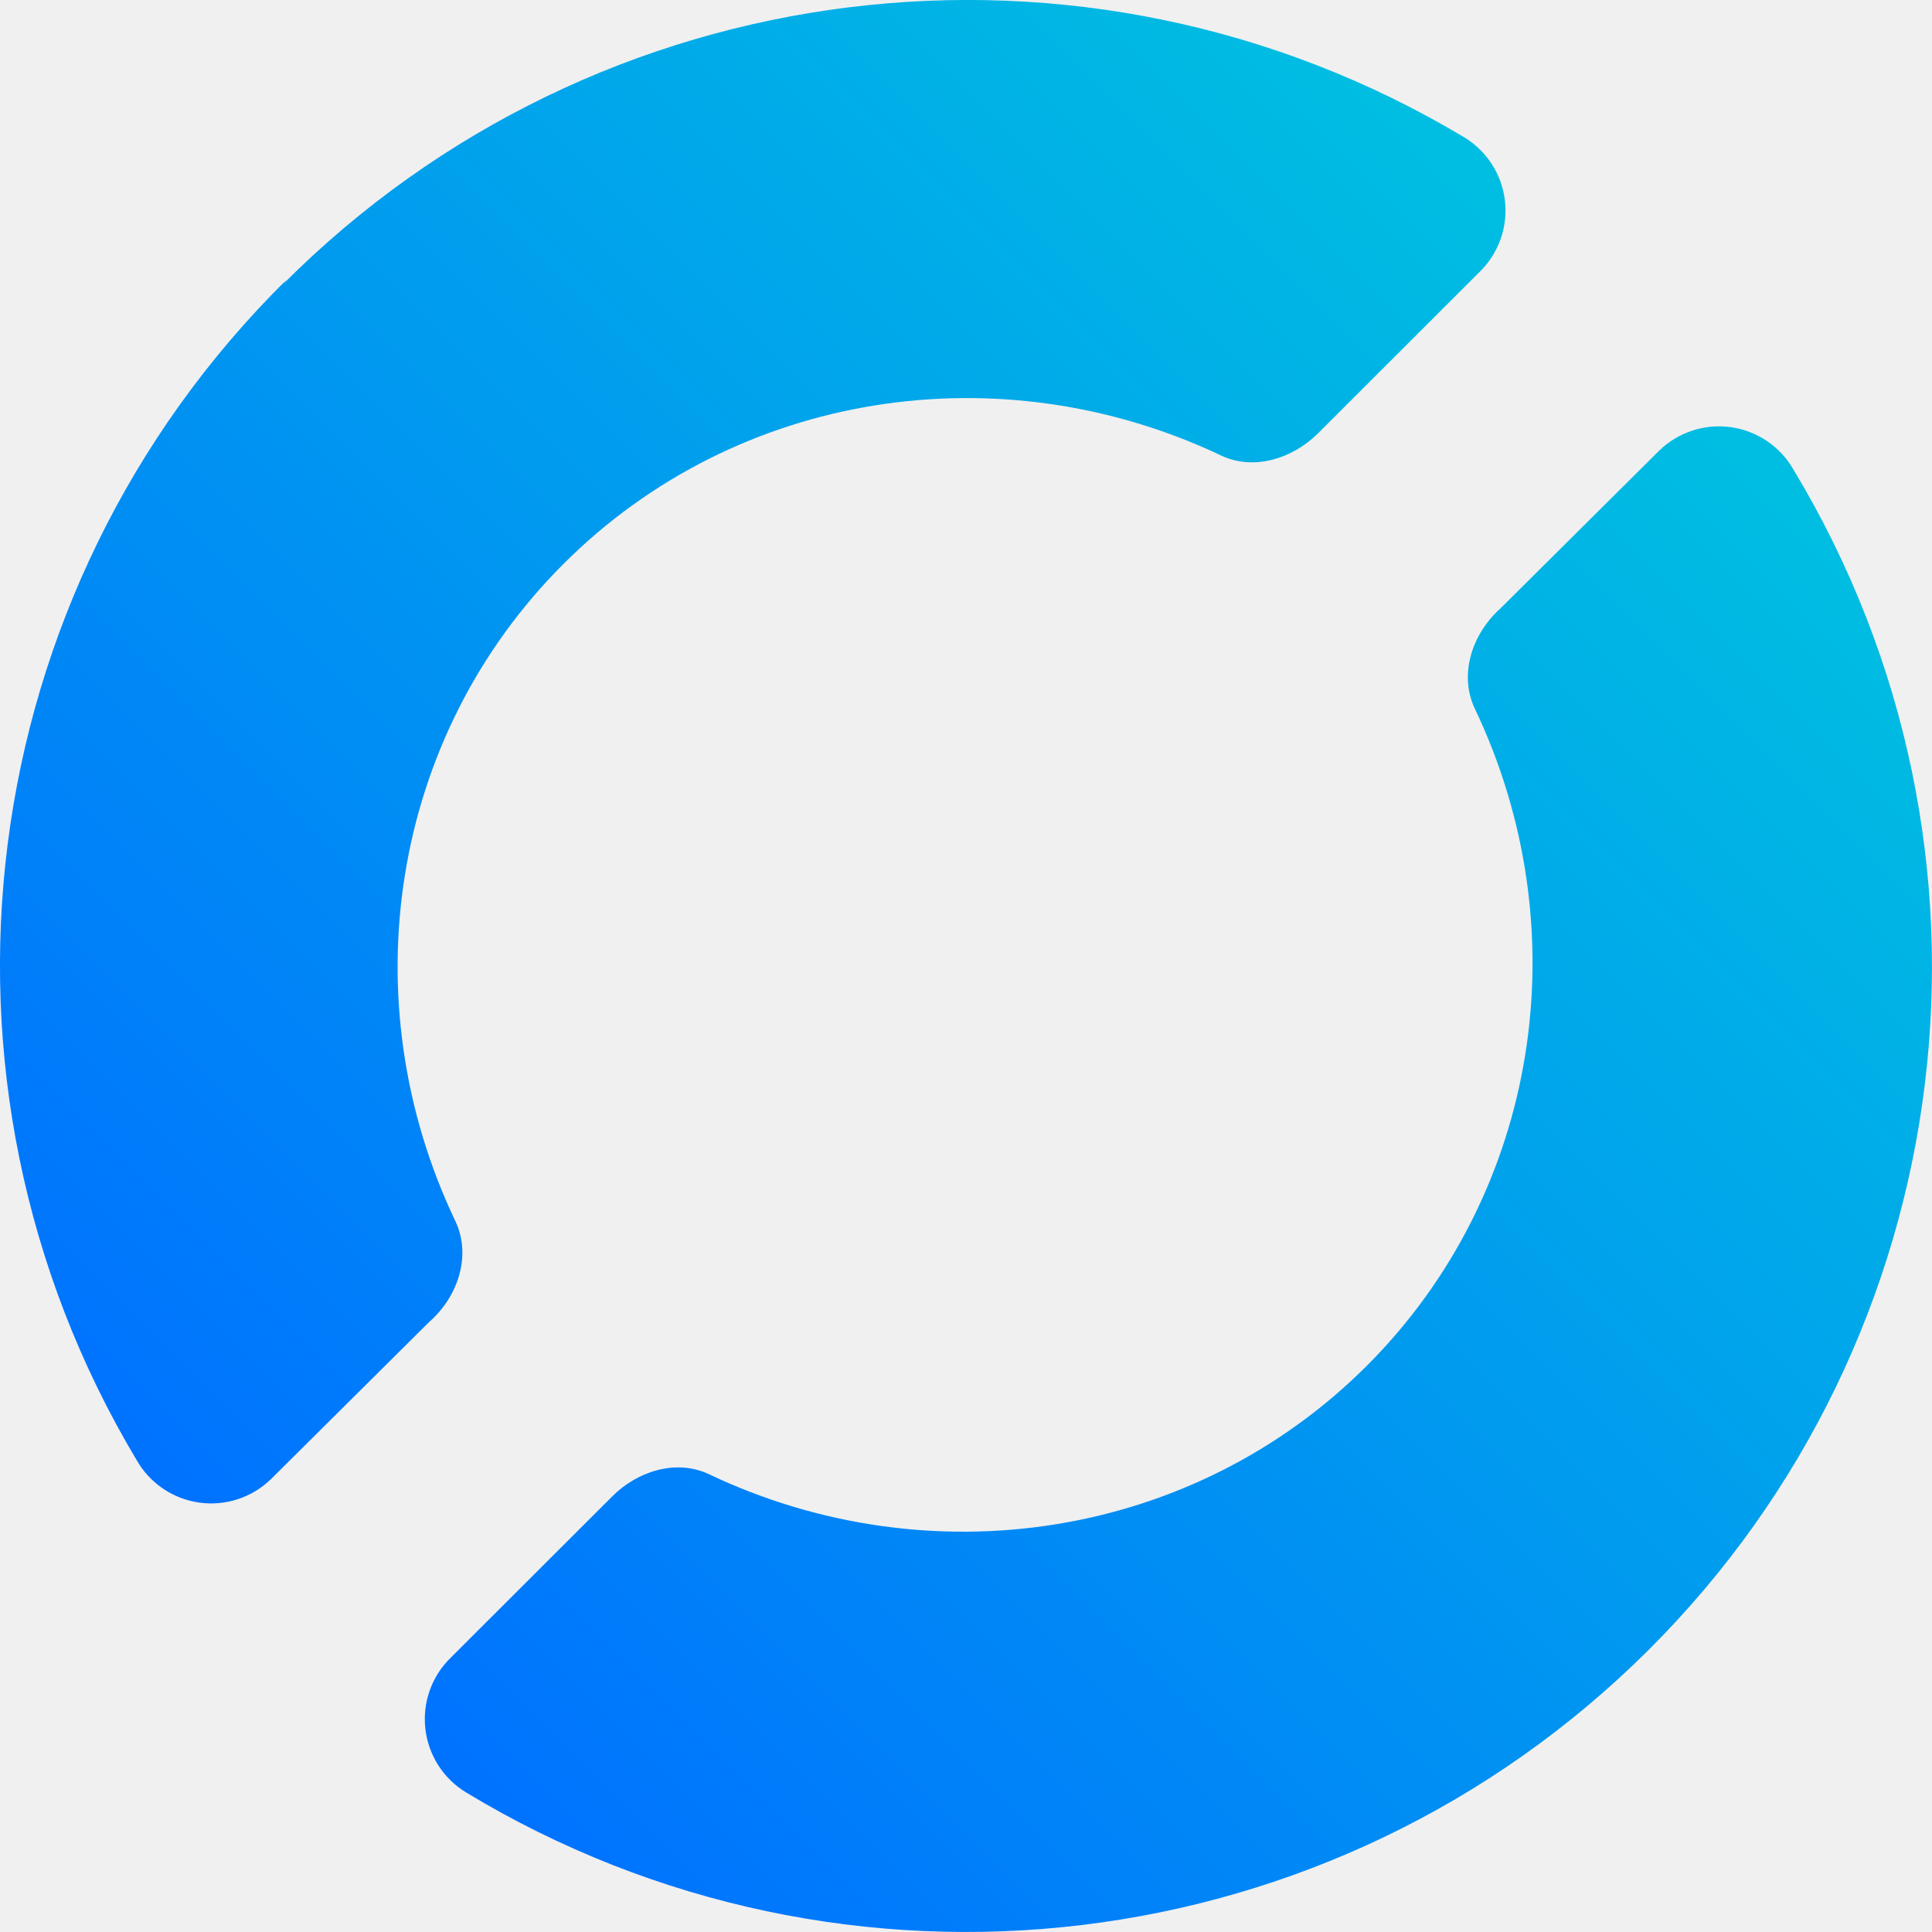
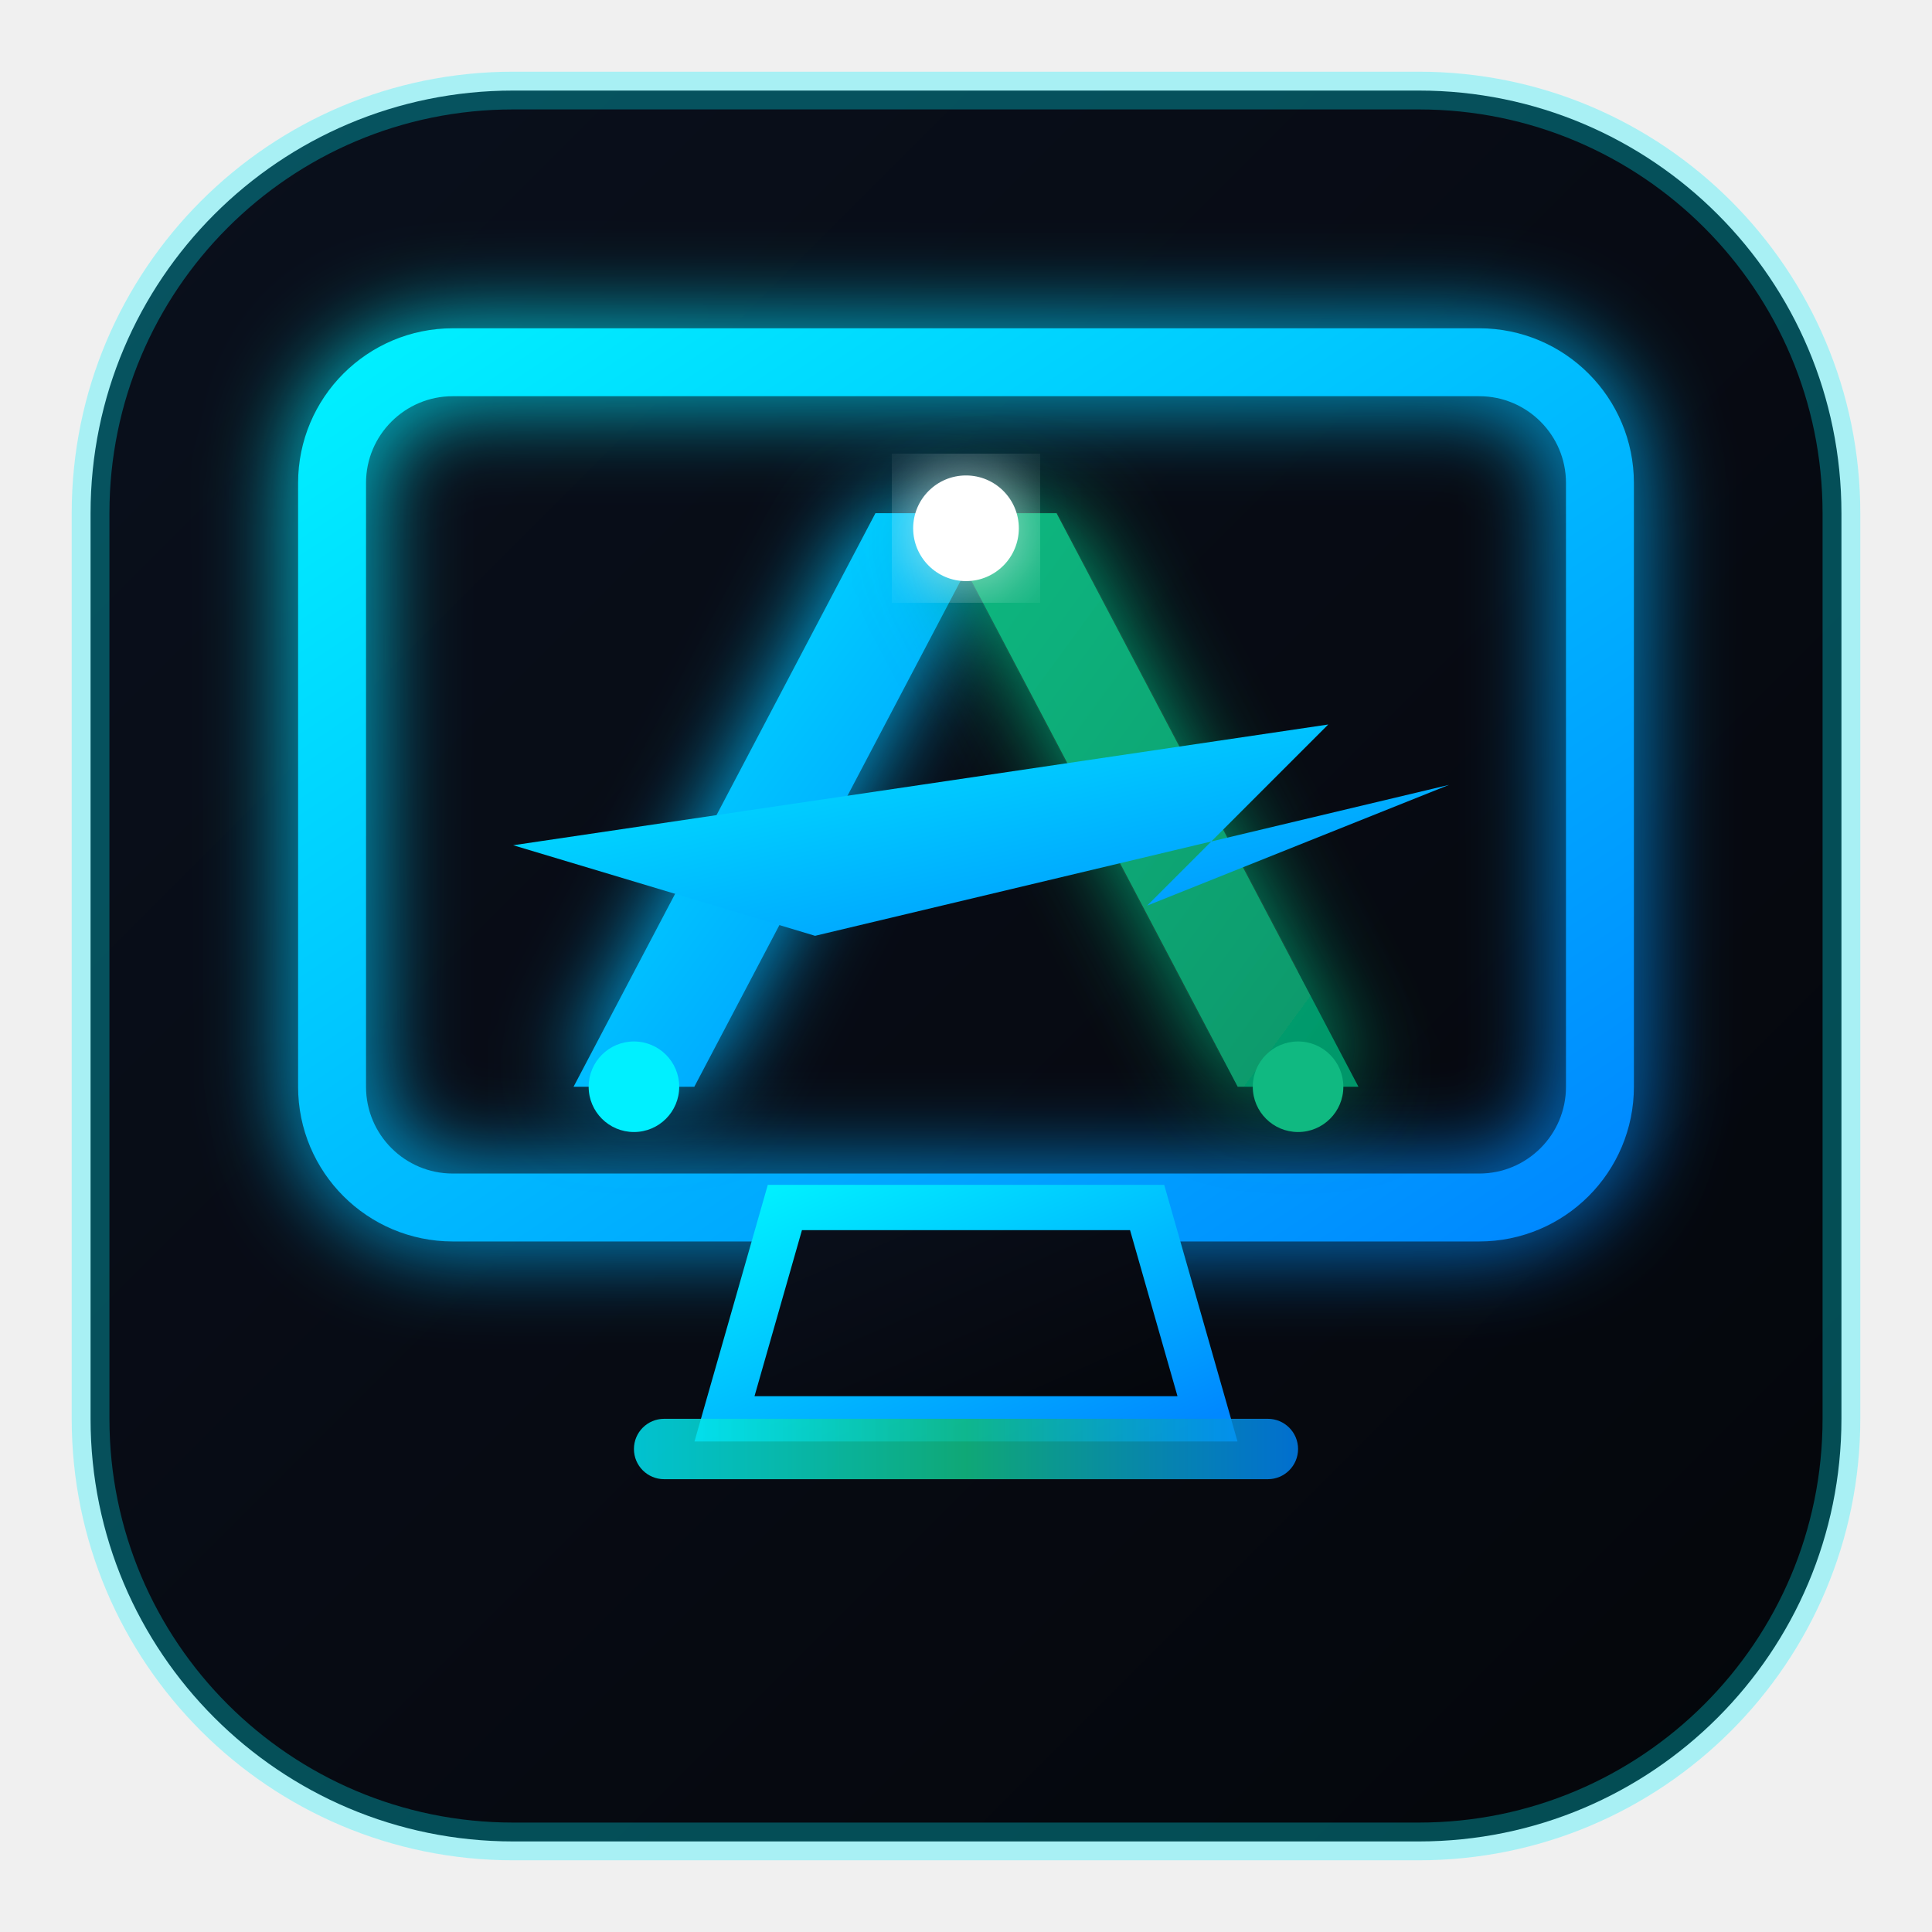
- <svg xmlns="http://www.w3.org/2000/svg" xmlns:xlink="http://www.w3.org/1999/xlink" xml:space="preserve" width="26" height="26" style="isolation:isolate" viewBox="66.993 897.484 26 26">
+ <svg xmlns="http://www.w3.org/2000/svg" viewBox="0 0 128 128" width="128" height="128">
  <defs>
-     <linearGradient xlink:href="#a" id="b" x1=".148" x2=".845" y1=".851" y2=".154" gradientTransform="matrix(26.00048 0 0 25.99935 66.993 897.485)" gradientUnits="userSpaceOnUse" />
+     <linearGradient id="bgGrad" x1="0%" y1="0%" x2="100%" y2="100%">
+       <stop offset="0%" stop-color="#0a101d" />
+       <stop offset="100%" stop-color="#04060a" />
+     </linearGradient>
+     <linearGradient id="cyanGrad" x1="0%" y1="0%" x2="100%" y2="100%">
+       <stop offset="0%" stop-color="#00F0FF" />
+       <stop offset="100%" stop-color="#0088FF" />
+     </linearGradient>
+     <linearGradient id="emeraldGrad" x1="0%" y1="0%" x2="100%" y2="100%">
+       <stop offset="0%" stop-color="#10B981" />
+       <stop offset="100%" stop-color="#059669" />
+     </linearGradient>
+     <linearGradient id="screenBeam" x1="0%" y1="50%" x2="100%" y2="50%">
+       <stop offset="0%" stop-color="#00F0FF" stop-opacity="0.8" />
+       <stop offset="50%" stop-color="#10B981" stop-opacity="0.9" />
+       <stop offset="100%" stop-color="#0088FF" stop-opacity="0.8" />
+     </linearGradient>
+     <filter id="neonGlow" x="-20%" y="-20%" width="140%" height="140%">
+       <feGaussianBlur stdDeviation="3" result="blur" />
+       <feMerge>
+         <feMergeNode in="blur" />
+         <feMergeNode in="SourceGraphic" />
+       </feMerge>
+     </filter>
  </defs>
-   <linearGradient id="a" x1=".148" x2=".845" y1=".851" y2=".154" gradientTransform="matrix(26.301 0 0 26.331 90.674 911.757)" gradientUnits="userSpaceOnUse">
-     <stop offset="0" stop-color="#004ba6" style="stop-color:#0071ff;stop-opacity:1" />
-     <stop offset="1" stop-color="#00bfe1" style="stop-color:#00bfe1;stop-opacity:1" />
-   </linearGradient>
-   <path fill="url(#a)" d="m89.318 903.552-2.135 2.122c-.376.337-.558.879-.347 1.337 1.422 2.976.882 6.524-1.452 8.856-2.335 2.331-5.887 2.87-8.866 1.449-.439-.197-.954-.03-1.292.312l-2.17 2.167a1.154 1.154 0 0 0 .208 1.81 13.005 13.005 0 0 0 15.91-1.912 12.97 12.97 0 0 0 1.956-15.887 1.154 1.154 0 0 0-1.812-.254zm-18.467-2.305a12.969 12.969 0 0 0-2.02 15.885 1.154 1.154 0 0 0 1.812.254l2.124-2.11c.385-.336.572-.884.359-1.348-1.423-2.976-.884-6.524 1.451-8.856 2.334-2.332 5.887-2.871 8.866-1.45.434.194.942.033 1.281-.3l2.182-2.18a1.152 1.152 0 0 0-.208-1.81 13.009 13.009 0 0 0-15.893 1.973z" style="fill:url(#b);stroke-width:.988" />
+   <rect x="6" y="6" width="116" height="116" rx="28" fill="url(#bgGrad)" stroke="rgba(0,240,255,0.3)" stroke-width="2.5" />
+   <rect x="22" y="24" width="84" height="56" rx="8" fill="none" stroke="url(#cyanGrad)" stroke-width="4.5" filter="url(#neonGlow)" />
+   <path d="M52 80 L48 94 L80 94 L76 80 Z" fill="url(#bgGrad)" stroke="url(#cyanGrad)" stroke-width="3" />
+   <rect x="42" y="94" width="44" height="4" rx="2" fill="url(#screenBeam)" />
+   <path d="M38 72 L58 34 L66 34 L46 72 Z" fill="url(#cyanGrad)" filter="url(#neonGlow)" />
+   <path d="M62 34 L70 34 L90 72 L82 72 Z" fill="url(#emeraldGrad)" filter="url(#neonGlow)" />
+   <path d="M34 56 L88 48 L76 60 L96 52 L54 62 Z" fill="url(#cyanGrad)" />
+   <circle cx="64" cy="35" r="3.5" fill="#FFFFFF" filter="url(#neonGlow)" />
+   <circle cx="42" cy="72" r="3" fill="#00F0FF" />
+   <circle cx="86" cy="72" r="3" fill="#10B981" />
</svg>
